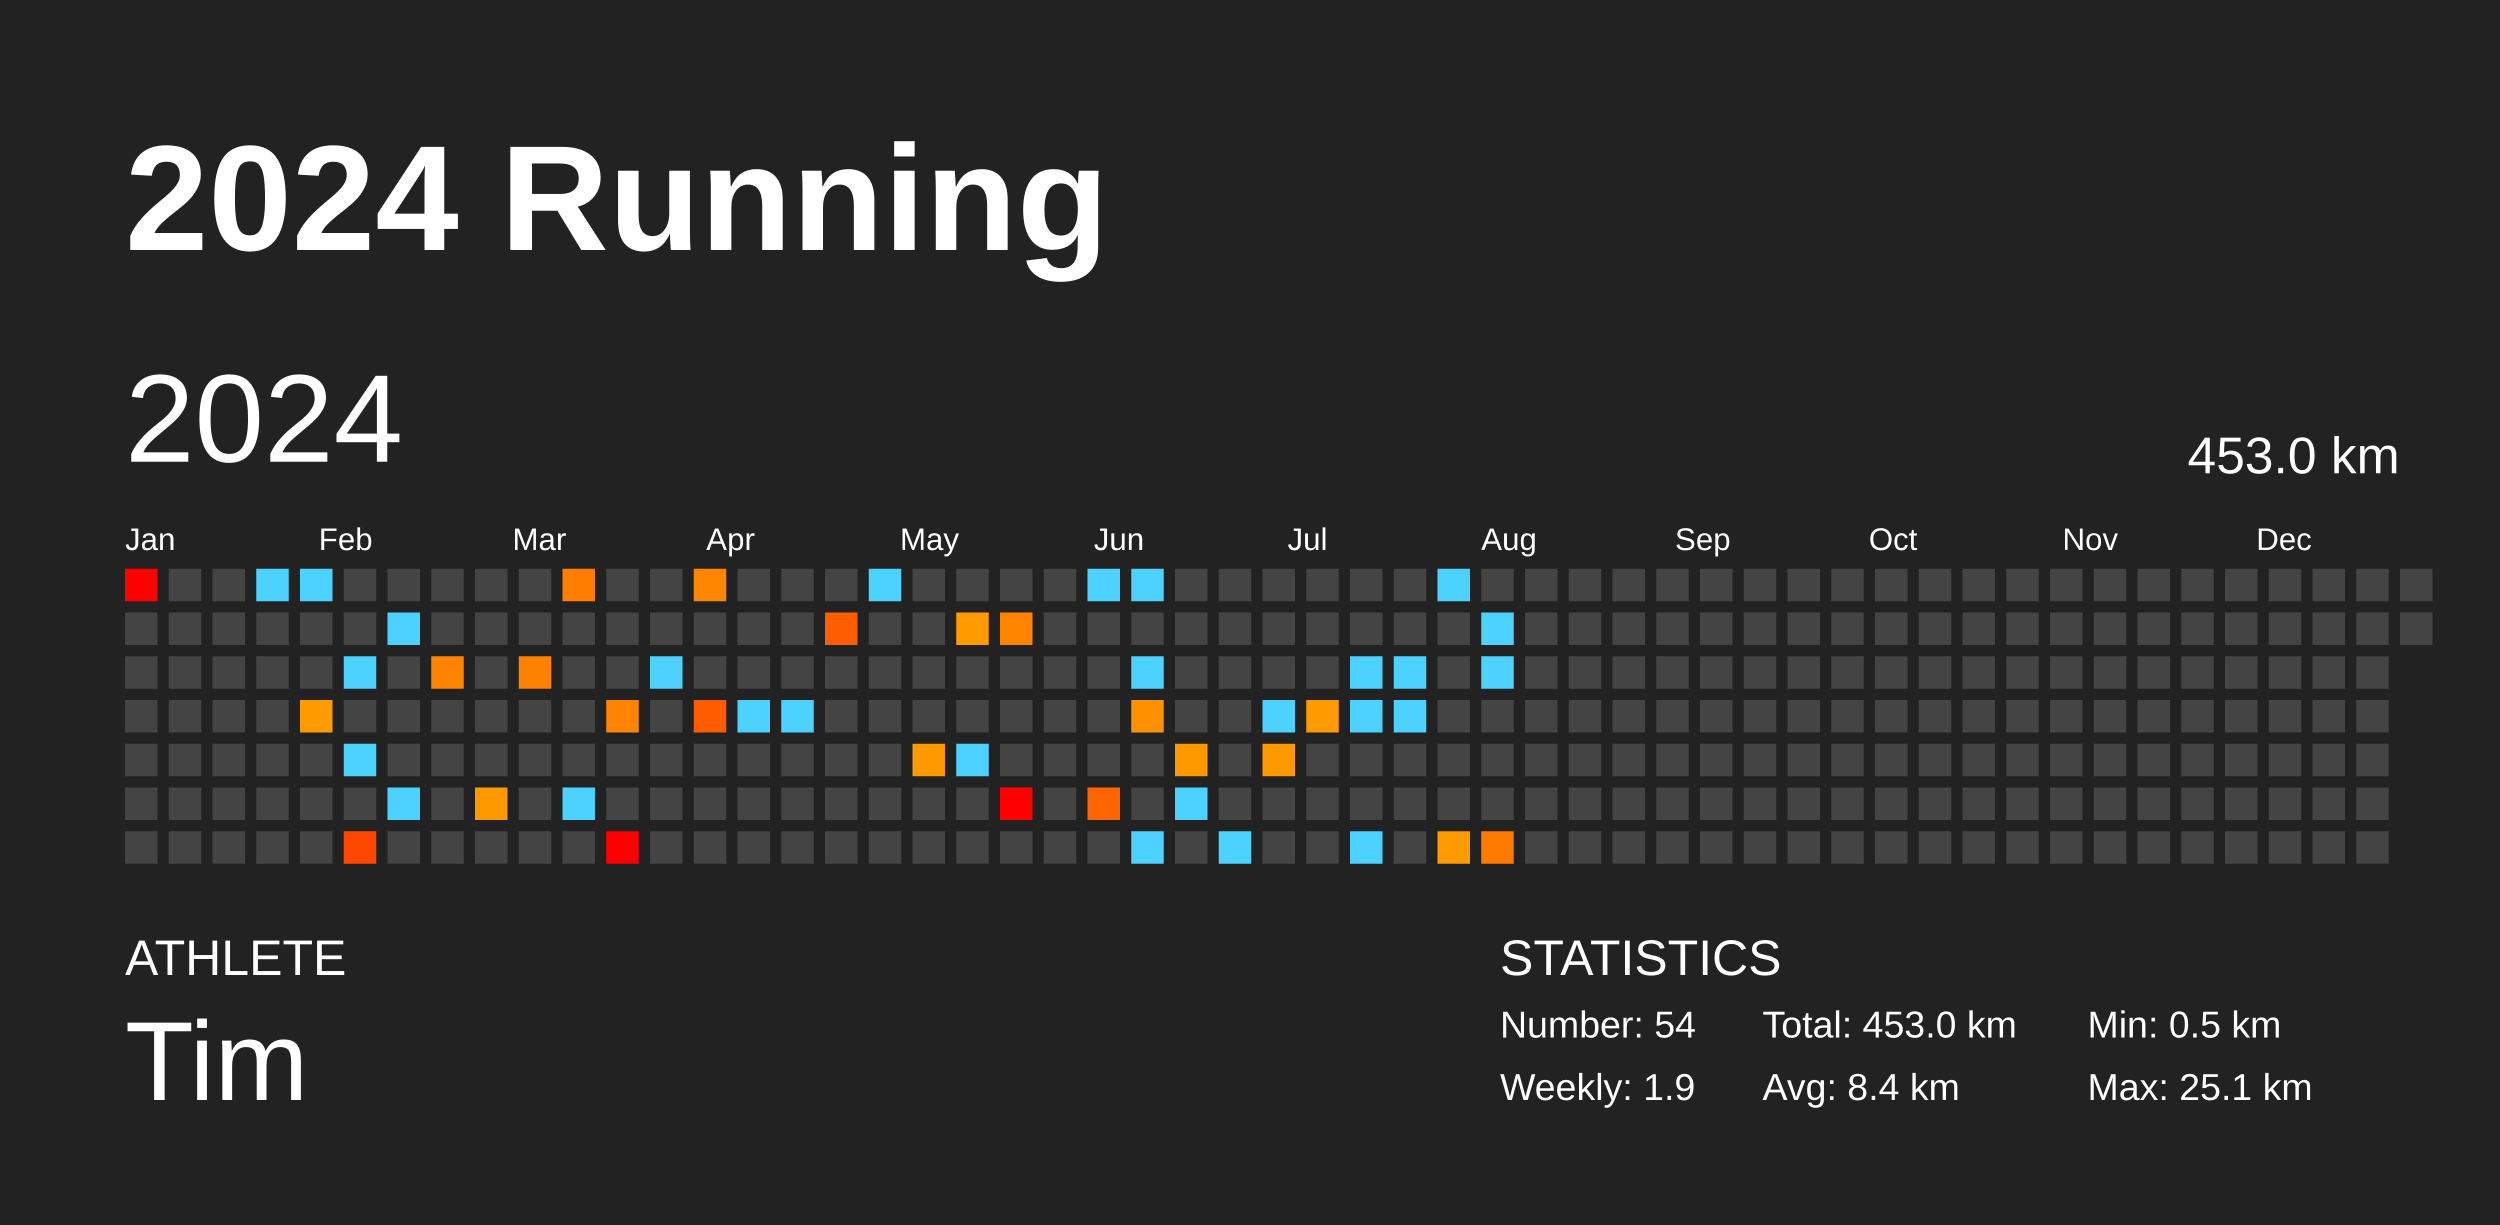
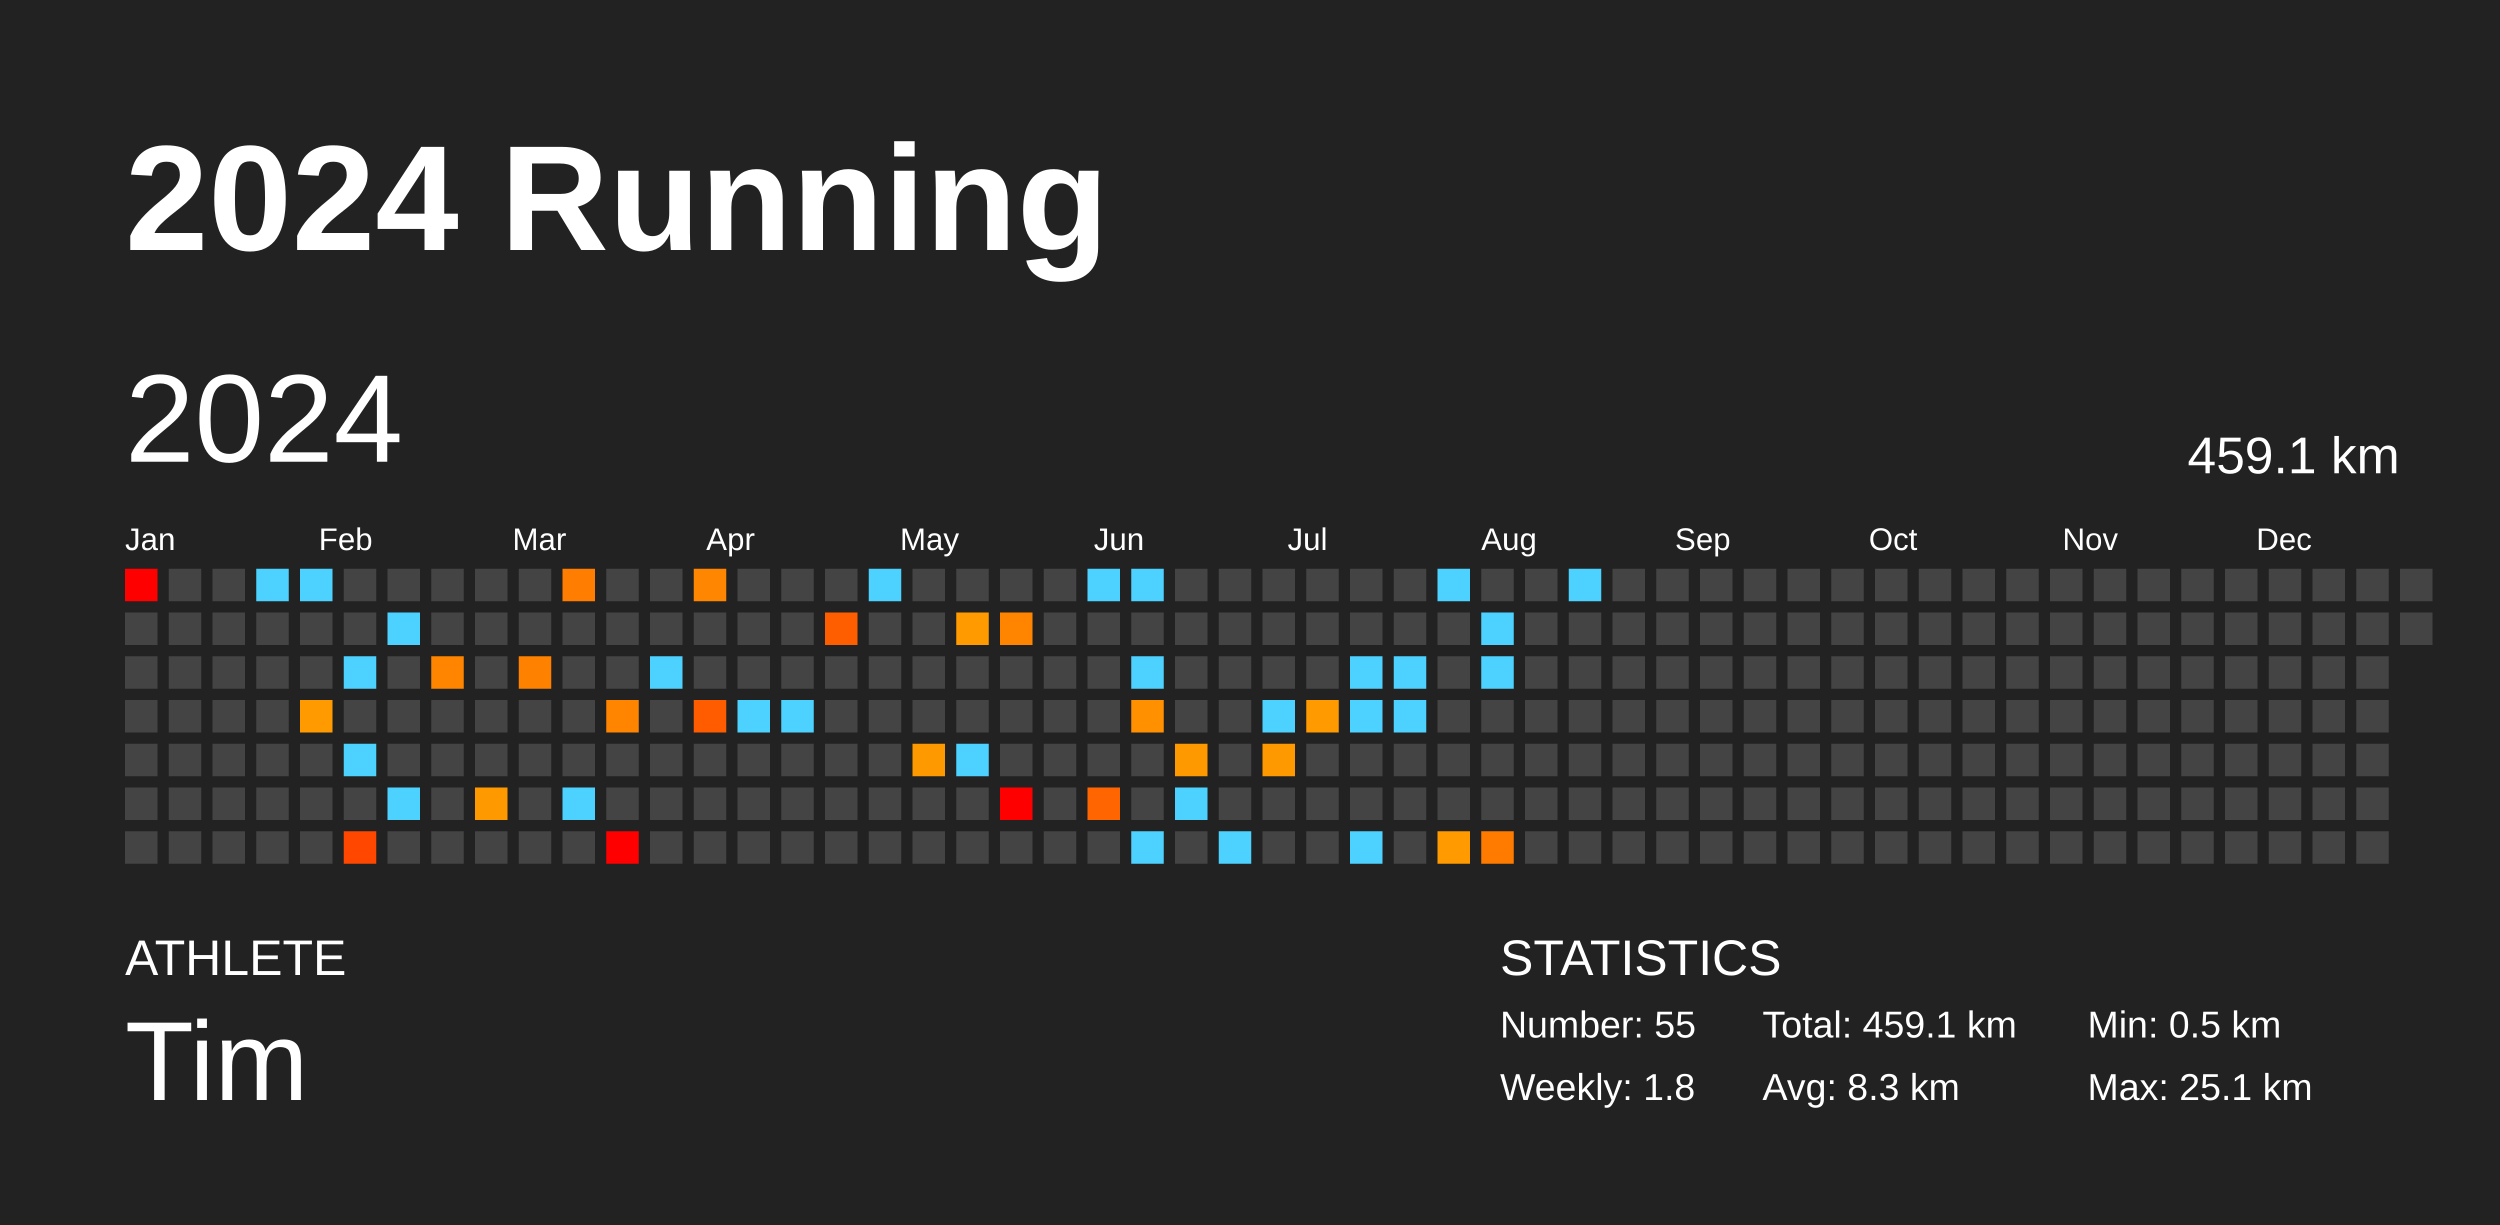
<svg xmlns="http://www.w3.org/2000/svg" baseProfile="full" height="98mm" version="1.1" viewBox="0,0,200,98" width="200mm">
  <defs />
  <rect fill="#222222" height="98" width="200" x="0" y="0" />
  <text fill="#FFFFFF" style="font-size:12px; font-family:Arial; font-weight:bold;" x="10" y="20">2024 Running</text>
  <text fill="#FFFFFF" style="font-size:4px; font-family:Arial" x="10" y="78">ATHLETE</text>
  <text fill="#FFFFFF" style="font-size:9px; font-family:Arial" x="10" y="88">Tim</text>
  <text fill="#FFFFFF" style="font-size:4px; font-family:Arial" x="120" y="78">STATISTICS</text>
-   <text fill="#FFFFFF" style="font-size:3px; font-family:Arial" x="120" y="83">Number: 54</text>
-   <text fill="#FFFFFF" style="font-size:3px; font-family:Arial" x="120" y="88">Weekly: 1.9</text>
-   <text fill="#FFFFFF" style="font-size:3px; font-family:Arial" x="141" y="83">Total: 453.0 km</text>
-   <text fill="#FFFFFF" style="font-size:3px; font-family:Arial" x="141" y="88">Avg: 8.4 km</text>
+   <text fill="#FFFFFF" style="font-size:3px; font-family:Arial" x="120" y="83">Number: 55</text>
+   <text fill="#FFFFFF" style="font-size:3px; font-family:Arial" x="120" y="88">Weekly: 1.8</text>
+   <text fill="#FFFFFF" style="font-size:3px; font-family:Arial" x="141" y="83">Total: 459.1 km</text>
+   <text fill="#FFFFFF" style="font-size:3px; font-family:Arial" x="141" y="88">Avg: 8.3 km</text>
  <text fill="#FFFFFF" style="font-size:3px; font-family:Arial" x="167" y="83">Min: 0.5 km</text>
  <text fill="#FFFFFF" style="font-size:3px; font-family:Arial" x="167" y="88">Max: 25.1 km</text>
  <text dominant-baseline="hanging" fill="#FFFFFF" style="font-size:10.0px; font-family:Arial;" x="10" y="30">2024</text>
-   <text dominant-baseline="hanging" fill="#FFFFFF" style="font-size:4.125px; font-family:Arial;" x="175" y="35">453.0 km</text>
+   <text dominant-baseline="hanging" fill="#FFFFFF" style="font-size:4.125px; font-family:Arial;" x="175" y="35">459.1 km</text>
  <text fill="#FFFFFF" style="font-size:2.5px; font-family:Arial" x="10.0" y="44">Jan</text>
  <text fill="#FFFFFF" style="font-size:2.5px; font-family:Arial" x="25.5" y="44">Feb</text>
  <text fill="#FFFFFF" style="font-size:2.5px; font-family:Arial" x="41.0" y="44">Mar</text>
  <text fill="#FFFFFF" style="font-size:2.5px; font-family:Arial" x="56.5" y="44">Apr</text>
  <text fill="#FFFFFF" style="font-size:2.5px; font-family:Arial" x="72.0" y="44">May</text>
  <text fill="#FFFFFF" style="font-size:2.5px; font-family:Arial" x="87.5" y="44">Jun</text>
  <text fill="#FFFFFF" style="font-size:2.5px; font-family:Arial" x="103.0" y="44">Jul</text>
  <text fill="#FFFFFF" style="font-size:2.5px; font-family:Arial" x="118.5" y="44">Aug</text>
  <text fill="#FFFFFF" style="font-size:2.5px; font-family:Arial" x="134.0" y="44">Sep</text>
  <text fill="#FFFFFF" style="font-size:2.5px; font-family:Arial" x="149.5" y="44">Oct</text>
  <text fill="#FFFFFF" style="font-size:2.5px; font-family:Arial" x="165.0" y="44">Nov</text>
  <text fill="#FFFFFF" style="font-size:2.5px; font-family:Arial" x="180.5" y="44">Dec</text>
  <rect fill="red" height="2.6" width="2.6" x="10.0" y="45.5" />
  <rect fill="#444444" height="2.6" width="2.6" x="10.0" y="49.0" />
  <rect fill="#444444" height="2.6" width="2.6" x="10.0" y="52.5" />
  <rect fill="#444444" height="2.6" width="2.6" x="10.0" y="56.0" />
  <rect fill="#444444" height="2.6" width="2.6" x="10.0" y="59.5" />
  <rect fill="#444444" height="2.6" width="2.6" x="10.0" y="63.0" />
  <rect fill="#444444" height="2.6" width="2.6" x="10.0" y="66.5" />
  <rect fill="#444444" height="2.6" width="2.6" x="13.5" y="45.5" />
  <rect fill="#444444" height="2.6" width="2.6" x="13.5" y="49.0" />
  <rect fill="#444444" height="2.6" width="2.6" x="13.5" y="52.5" />
  <rect fill="#444444" height="2.6" width="2.6" x="13.5" y="56.0" />
  <rect fill="#444444" height="2.6" width="2.6" x="13.5" y="59.5" />
  <rect fill="#444444" height="2.6" width="2.6" x="13.5" y="63.0" />
  <rect fill="#444444" height="2.6" width="2.6" x="13.5" y="66.5" />
  <rect fill="#444444" height="2.6" width="2.6" x="17.0" y="45.5" />
  <rect fill="#444444" height="2.6" width="2.6" x="17.0" y="49.0" />
  <rect fill="#444444" height="2.6" width="2.6" x="17.0" y="52.5" />
  <rect fill="#444444" height="2.6" width="2.6" x="17.0" y="56.0" />
  <rect fill="#444444" height="2.6" width="2.6" x="17.0" y="59.5" />
  <rect fill="#444444" height="2.6" width="2.6" x="17.0" y="63.0" />
  <rect fill="#444444" height="2.6" width="2.6" x="17.0" y="66.5" />
  <rect fill="#4dd2ff" height="2.6" width="2.6" x="20.5" y="45.5" />
  <rect fill="#444444" height="2.6" width="2.6" x="20.5" y="49.0" />
  <rect fill="#444444" height="2.6" width="2.6" x="20.5" y="52.5" />
  <rect fill="#444444" height="2.6" width="2.6" x="20.5" y="56.0" />
  <rect fill="#444444" height="2.6" width="2.6" x="20.5" y="59.5" />
  <rect fill="#444444" height="2.6" width="2.6" x="20.5" y="63.0" />
  <rect fill="#444444" height="2.6" width="2.6" x="20.5" y="66.5" />
  <rect fill="#4dd2ff" height="2.6" width="2.6" x="24.0" y="45.5" />
  <rect fill="#444444" height="2.6" width="2.6" x="24.0" y="49.0" />
  <rect fill="#444444" height="2.6" width="2.6" x="24.0" y="52.5" />
  <rect fill="#ff9b00" height="2.6" width="2.6" x="24.0" y="56.0" />
  <rect fill="#444444" height="2.6" width="2.6" x="24.0" y="59.5" />
  <rect fill="#444444" height="2.6" width="2.6" x="24.0" y="63.0" />
  <rect fill="#444444" height="2.6" width="2.6" x="24.0" y="66.5" />
  <rect fill="#444444" height="2.6" width="2.6" x="27.5" y="45.5" />
  <rect fill="#444444" height="2.6" width="2.6" x="27.5" y="49.0" />
  <rect fill="#4dd2ff" height="2.6" width="2.6" x="27.5" y="52.5" />
  <rect fill="#444444" height="2.6" width="2.6" x="27.5" y="56.0" />
  <rect fill="#4dd2ff" height="2.6" width="2.6" x="27.5" y="59.5" />
  <rect fill="#444444" height="2.6" width="2.6" x="27.5" y="63.0" />
  <rect fill="#ff4700" height="2.6" width="2.6" x="27.5" y="66.5" />
  <rect fill="#444444" height="2.6" width="2.6" x="31.0" y="45.5" />
  <rect fill="#4dd2ff" height="2.6" width="2.6" x="31.0" y="49.0" />
  <rect fill="#444444" height="2.6" width="2.6" x="31.0" y="52.5" />
  <rect fill="#444444" height="2.6" width="2.6" x="31.0" y="56.0" />
  <rect fill="#444444" height="2.6" width="2.6" x="31.0" y="59.5" />
  <rect fill="#4dd2ff" height="2.6" width="2.6" x="31.0" y="63.0" />
  <rect fill="#444444" height="2.6" width="2.6" x="31.0" y="66.5" />
  <rect fill="#444444" height="2.6" width="2.6" x="34.5" y="45.5" />
  <rect fill="#444444" height="2.6" width="2.6" x="34.5" y="49.0" />
  <rect fill="#ff8500" height="2.6" width="2.6" x="34.5" y="52.5" />
  <rect fill="#444444" height="2.6" width="2.6" x="34.5" y="56.0" />
  <rect fill="#444444" height="2.6" width="2.6" x="34.5" y="59.5" />
  <rect fill="#444444" height="2.6" width="2.6" x="34.5" y="63.0" />
  <rect fill="#444444" height="2.6" width="2.6" x="34.5" y="66.5" />
  <rect fill="#444444" height="2.6" width="2.6" x="38.0" y="45.5" />
  <rect fill="#444444" height="2.6" width="2.6" x="38.0" y="49.0" />
  <rect fill="#444444" height="2.6" width="2.6" x="38.0" y="52.5" />
  <rect fill="#444444" height="2.6" width="2.6" x="38.0" y="56.0" />
  <rect fill="#444444" height="2.6" width="2.6" x="38.0" y="59.5" />
  <rect fill="#ff9900" height="2.6" width="2.6" x="38.0" y="63.0" />
  <rect fill="#444444" height="2.6" width="2.6" x="38.0" y="66.5" />
  <rect fill="#444444" height="2.6" width="2.6" x="41.5" y="45.5" />
  <rect fill="#444444" height="2.6" width="2.6" x="41.5" y="49.0" />
  <rect fill="#ff8100" height="2.6" width="2.6" x="41.5" y="52.5" />
  <rect fill="#444444" height="2.6" width="2.6" x="41.5" y="56.0" />
  <rect fill="#444444" height="2.6" width="2.6" x="41.5" y="59.5" />
  <rect fill="#444444" height="2.6" width="2.6" x="41.5" y="63.0" />
  <rect fill="#444444" height="2.6" width="2.6" x="41.5" y="66.5" />
  <rect fill="#ff7d00" height="2.6" width="2.6" x="45.0" y="45.5" />
  <rect fill="#444444" height="2.6" width="2.6" x="45.0" y="49.0" />
  <rect fill="#444444" height="2.6" width="2.6" x="45.0" y="52.5" />
  <rect fill="#444444" height="2.6" width="2.6" x="45.0" y="56.0" />
  <rect fill="#444444" height="2.6" width="2.6" x="45.0" y="59.5" />
  <rect fill="#4dd2ff" height="2.6" width="2.6" x="45.0" y="63.0" />
  <rect fill="#444444" height="2.6" width="2.6" x="45.0" y="66.5" />
  <rect fill="#444444" height="2.6" width="2.6" x="48.5" y="45.5" />
  <rect fill="#444444" height="2.6" width="2.6" x="48.5" y="49.0" />
  <rect fill="#444444" height="2.6" width="2.6" x="48.5" y="52.5" />
  <rect fill="#ff8400" height="2.6" width="2.6" x="48.5" y="56.0" />
  <rect fill="#444444" height="2.6" width="2.6" x="48.5" y="59.5" />
  <rect fill="#444444" height="2.6" width="2.6" x="48.5" y="63.0" />
  <rect fill="red" height="2.6" width="2.6" x="48.5" y="66.5" />
  <rect fill="#444444" height="2.6" width="2.6" x="52.0" y="45.5" />
  <rect fill="#444444" height="2.6" width="2.6" x="52.0" y="49.0" />
  <rect fill="#4dd2ff" height="2.6" width="2.6" x="52.0" y="52.5" />
  <rect fill="#444444" height="2.6" width="2.6" x="52.0" y="56.0" />
  <rect fill="#444444" height="2.6" width="2.6" x="52.0" y="59.5" />
  <rect fill="#444444" height="2.6" width="2.6" x="52.0" y="63.0" />
  <rect fill="#444444" height="2.6" width="2.6" x="52.0" y="66.5" />
  <rect fill="#ff8600" height="2.6" width="2.6" x="55.5" y="45.5" />
  <rect fill="#444444" height="2.6" width="2.6" x="55.5" y="49.0" />
  <rect fill="#444444" height="2.6" width="2.6" x="55.5" y="52.5" />
  <rect fill="#ff5c00" height="2.6" width="2.6" x="55.5" y="56.0" />
  <rect fill="#444444" height="2.6" width="2.6" x="55.5" y="59.5" />
  <rect fill="#444444" height="2.6" width="2.6" x="55.5" y="63.0" />
  <rect fill="#444444" height="2.6" width="2.6" x="55.5" y="66.5" />
  <rect fill="#444444" height="2.6" width="2.6" x="59.0" y="45.5" />
  <rect fill="#444444" height="2.6" width="2.6" x="59.0" y="49.0" />
  <rect fill="#444444" height="2.6" width="2.6" x="59.0" y="52.5" />
  <rect fill="#4dd2ff" height="2.6" width="2.6" x="59.0" y="56.0" />
  <rect fill="#444444" height="2.6" width="2.6" x="59.0" y="59.5" />
  <rect fill="#444444" height="2.6" width="2.6" x="59.0" y="63.0" />
  <rect fill="#444444" height="2.6" width="2.6" x="59.0" y="66.5" />
  <rect fill="#444444" height="2.6" width="2.6" x="62.5" y="45.5" />
  <rect fill="#444444" height="2.6" width="2.6" x="62.5" y="49.0" />
  <rect fill="#444444" height="2.6" width="2.6" x="62.5" y="52.5" />
  <rect fill="#4dd2ff" height="2.6" width="2.6" x="62.5" y="56.0" />
  <rect fill="#444444" height="2.6" width="2.6" x="62.5" y="59.5" />
  <rect fill="#444444" height="2.6" width="2.6" x="62.5" y="63.0" />
  <rect fill="#444444" height="2.6" width="2.6" x="62.5" y="66.5" />
  <rect fill="#444444" height="2.6" width="2.6" x="66.0" y="45.5" />
  <rect fill="#ff5e00" height="2.6" width="2.6" x="66.0" y="49.0" />
  <rect fill="#444444" height="2.6" width="2.6" x="66.0" y="52.5" />
  <rect fill="#444444" height="2.6" width="2.6" x="66.0" y="56.0" />
  <rect fill="#444444" height="2.6" width="2.6" x="66.0" y="59.5" />
  <rect fill="#444444" height="2.6" width="2.6" x="66.0" y="63.0" />
  <rect fill="#444444" height="2.6" width="2.6" x="66.0" y="66.5" />
  <rect fill="#4dd2ff" height="2.6" width="2.6" x="69.5" y="45.5" />
  <rect fill="#444444" height="2.6" width="2.6" x="69.5" y="49.0" />
  <rect fill="#444444" height="2.6" width="2.6" x="69.5" y="52.5" />
  <rect fill="#444444" height="2.6" width="2.6" x="69.5" y="56.0" />
  <rect fill="#444444" height="2.6" width="2.6" x="69.5" y="59.5" />
  <rect fill="#444444" height="2.6" width="2.6" x="69.5" y="63.0" />
  <rect fill="#444444" height="2.6" width="2.6" x="69.5" y="66.5" />
  <rect fill="#444444" height="2.6" width="2.6" x="73.0" y="45.5" />
  <rect fill="#444444" height="2.6" width="2.6" x="73.0" y="49.0" />
  <rect fill="#444444" height="2.6" width="2.6" x="73.0" y="52.5" />
  <rect fill="#444444" height="2.6" width="2.6" x="73.0" y="56.0" />
  <rect fill="#ff9900" height="2.6" width="2.6" x="73.0" y="59.5" />
  <rect fill="#444444" height="2.6" width="2.6" x="73.0" y="63.0" />
  <rect fill="#444444" height="2.6" width="2.6" x="73.0" y="66.5" />
  <rect fill="#444444" height="2.6" width="2.6" x="76.5" y="45.5" />
  <rect fill="#ff9b00" height="2.6" width="2.6" x="76.5" y="49.0" />
  <rect fill="#444444" height="2.6" width="2.6" x="76.5" y="52.5" />
  <rect fill="#444444" height="2.6" width="2.6" x="76.5" y="56.0" />
  <rect fill="#4dd2ff" height="2.6" width="2.6" x="76.5" y="59.5" />
  <rect fill="#444444" height="2.6" width="2.6" x="76.5" y="63.0" />
  <rect fill="#444444" height="2.6" width="2.6" x="76.5" y="66.5" />
  <rect fill="#444444" height="2.6" width="2.6" x="80.0" y="45.5" />
  <rect fill="#ff8500" height="2.6" width="2.6" x="80.0" y="49.0" />
  <rect fill="#444444" height="2.6" width="2.6" x="80.0" y="52.5" />
  <rect fill="#444444" height="2.6" width="2.6" x="80.0" y="56.0" />
  <rect fill="#444444" height="2.6" width="2.6" x="80.0" y="59.5" />
  <rect fill="red" height="2.6" width="2.6" x="80.0" y="63.0" />
  <rect fill="#444444" height="2.6" width="2.6" x="80.0" y="66.5" />
  <rect fill="#444444" height="2.6" width="2.6" x="83.5" y="45.5" />
  <rect fill="#444444" height="2.6" width="2.6" x="83.5" y="49.0" />
  <rect fill="#444444" height="2.6" width="2.6" x="83.5" y="52.5" />
  <rect fill="#444444" height="2.6" width="2.6" x="83.5" y="56.0" />
  <rect fill="#444444" height="2.6" width="2.6" x="83.5" y="59.5" />
  <rect fill="#444444" height="2.6" width="2.6" x="83.5" y="63.0" />
  <rect fill="#444444" height="2.6" width="2.6" x="83.5" y="66.5" />
  <rect fill="#4dd2ff" height="2.6" width="2.6" x="87.0" y="45.5" />
  <rect fill="#444444" height="2.6" width="2.6" x="87.0" y="49.0" />
  <rect fill="#444444" height="2.6" width="2.6" x="87.0" y="52.5" />
  <rect fill="#444444" height="2.6" width="2.6" x="87.0" y="56.0" />
  <rect fill="#444444" height="2.6" width="2.6" x="87.0" y="59.5" />
  <rect fill="#ff6500" height="2.6" width="2.6" x="87.0" y="63.0" />
  <rect fill="#444444" height="2.6" width="2.6" x="87.0" y="66.5" />
  <rect fill="#4dd2ff" height="2.6" width="2.6" x="90.5" y="45.5" />
  <rect fill="#444444" height="2.6" width="2.6" x="90.5" y="49.0" />
  <rect fill="#4dd2ff" height="2.6" width="2.6" x="90.5" y="52.5" />
  <rect fill="#ff9000" height="2.6" width="2.6" x="90.5" y="56.0" />
  <rect fill="#444444" height="2.6" width="2.6" x="90.5" y="59.5" />
  <rect fill="#444444" height="2.6" width="2.6" x="90.5" y="63.0" />
  <rect fill="#4dd2ff" height="2.6" width="2.6" x="90.5" y="66.5" />
  <rect fill="#444444" height="2.6" width="2.6" x="94.0" y="45.5" />
  <rect fill="#444444" height="2.6" width="2.6" x="94.0" y="49.0" />
  <rect fill="#444444" height="2.6" width="2.6" x="94.0" y="52.5" />
  <rect fill="#444444" height="2.6" width="2.6" x="94.0" y="56.0" />
  <rect fill="#ff9900" height="2.6" width="2.6" x="94.0" y="59.5" />
  <rect fill="#4dd2ff" height="2.6" width="2.6" x="94.0" y="63.0" />
  <rect fill="#444444" height="2.6" width="2.6" x="94.0" y="66.5" />
  <rect fill="#444444" height="2.6" width="2.6" x="97.5" y="45.5" />
  <rect fill="#444444" height="2.6" width="2.6" x="97.5" y="49.0" />
  <rect fill="#444444" height="2.6" width="2.6" x="97.5" y="52.5" />
  <rect fill="#444444" height="2.6" width="2.6" x="97.5" y="56.0" />
  <rect fill="#444444" height="2.6" width="2.6" x="97.5" y="59.5" />
  <rect fill="#444444" height="2.6" width="2.6" x="97.5" y="63.0" />
  <rect fill="#4dd2ff" height="2.6" width="2.6" x="97.5" y="66.5" />
  <rect fill="#444444" height="2.6" width="2.6" x="101.0" y="45.5" />
  <rect fill="#444444" height="2.6" width="2.6" x="101.0" y="49.0" />
  <rect fill="#444444" height="2.6" width="2.6" x="101.0" y="52.5" />
  <rect fill="#4dd2ff" height="2.6" width="2.6" x="101.0" y="56.0" />
  <rect fill="#ff9900" height="2.6" width="2.6" x="101.0" y="59.5" />
  <rect fill="#444444" height="2.6" width="2.6" x="101.0" y="63.0" />
  <rect fill="#444444" height="2.6" width="2.6" x="101.0" y="66.5" />
  <rect fill="#444444" height="2.6" width="2.6" x="104.5" y="45.5" />
  <rect fill="#444444" height="2.6" width="2.6" x="104.5" y="49.0" />
  <rect fill="#444444" height="2.6" width="2.6" x="104.5" y="52.5" />
  <rect fill="#ff9a00" height="2.6" width="2.6" x="104.5" y="56.0" />
  <rect fill="#444444" height="2.6" width="2.6" x="104.5" y="59.5" />
  <rect fill="#444444" height="2.6" width="2.6" x="104.5" y="63.0" />
  <rect fill="#444444" height="2.6" width="2.6" x="104.5" y="66.5" />
  <rect fill="#444444" height="2.6" width="2.6" x="108.0" y="45.5" />
  <rect fill="#444444" height="2.6" width="2.6" x="108.0" y="49.0" />
  <rect fill="#4dd2ff" height="2.6" width="2.6" x="108.0" y="52.5" />
  <rect fill="#4dd2ff" height="2.6" width="2.6" x="108.0" y="56.0" />
  <rect fill="#444444" height="2.6" width="2.6" x="108.0" y="59.5" />
  <rect fill="#444444" height="2.6" width="2.6" x="108.0" y="63.0" />
  <rect fill="#4dd2ff" height="2.6" width="2.6" x="108.0" y="66.5" />
  <rect fill="#444444" height="2.6" width="2.6" x="111.5" y="45.5" />
  <rect fill="#444444" height="2.6" width="2.6" x="111.5" y="49.0" />
  <rect fill="#4dd2ff" height="2.6" width="2.6" x="111.5" y="52.5" />
  <rect fill="#4dd2ff" height="2.6" width="2.6" x="111.5" y="56.0" />
  <rect fill="#444444" height="2.6" width="2.6" x="111.5" y="59.5" />
  <rect fill="#444444" height="2.6" width="2.6" x="111.5" y="63.0" />
  <rect fill="#444444" height="2.6" width="2.6" x="111.5" y="66.5" />
  <rect fill="#4dd2ff" height="2.6" width="2.6" x="115.0" y="45.5" />
  <rect fill="#444444" height="2.6" width="2.6" x="115.0" y="49.0" />
  <rect fill="#444444" height="2.6" width="2.6" x="115.0" y="52.5" />
  <rect fill="#444444" height="2.6" width="2.6" x="115.0" y="56.0" />
  <rect fill="#444444" height="2.6" width="2.6" x="115.0" y="59.5" />
  <rect fill="#444444" height="2.6" width="2.6" x="115.0" y="63.0" />
  <rect fill="#ff9a00" height="2.6" width="2.6" x="115.0" y="66.5" />
  <rect fill="#444444" height="2.6" width="2.6" x="118.5" y="45.5" />
  <rect fill="#4dd2ff" height="2.6" width="2.6" x="118.5" y="49.0" />
  <rect fill="#4dd2ff" height="2.6" width="2.6" x="118.5" y="52.5" />
  <rect fill="#444444" height="2.6" width="2.6" x="118.5" y="56.0" />
  <rect fill="#444444" height="2.6" width="2.6" x="118.5" y="59.5" />
  <rect fill="#444444" height="2.6" width="2.6" x="118.5" y="63.0" />
  <rect fill="#ff7b00" height="2.6" width="2.6" x="118.5" y="66.5" />
  <rect fill="#444444" height="2.6" width="2.6" x="122.0" y="45.5" />
  <rect fill="#444444" height="2.6" width="2.6" x="122.0" y="49.0" />
  <rect fill="#444444" height="2.6" width="2.6" x="122.0" y="52.5" />
  <rect fill="#444444" height="2.6" width="2.6" x="122.0" y="56.0" />
  <rect fill="#444444" height="2.6" width="2.6" x="122.0" y="59.5" />
  <rect fill="#444444" height="2.6" width="2.6" x="122.0" y="63.0" />
  <rect fill="#444444" height="2.6" width="2.6" x="122.0" y="66.5" />
-   <rect fill="#444444" height="2.6" width="2.6" x="125.5" y="45.5" />
+   <rect fill="#4dd2ff" height="2.6" width="2.6" x="125.5" y="45.5" />
  <rect fill="#444444" height="2.6" width="2.6" x="125.5" y="49.0" />
  <rect fill="#444444" height="2.6" width="2.6" x="125.5" y="52.5" />
  <rect fill="#444444" height="2.6" width="2.6" x="125.5" y="56.0" />
  <rect fill="#444444" height="2.6" width="2.6" x="125.5" y="59.5" />
  <rect fill="#444444" height="2.6" width="2.6" x="125.5" y="63.0" />
  <rect fill="#444444" height="2.6" width="2.6" x="125.5" y="66.5" />
  <rect fill="#444444" height="2.6" width="2.6" x="129.0" y="45.5" />
  <rect fill="#444444" height="2.6" width="2.6" x="129.0" y="49.0" />
  <rect fill="#444444" height="2.6" width="2.6" x="129.0" y="52.5" />
  <rect fill="#444444" height="2.6" width="2.6" x="129.0" y="56.0" />
  <rect fill="#444444" height="2.6" width="2.6" x="129.0" y="59.5" />
  <rect fill="#444444" height="2.6" width="2.6" x="129.0" y="63.0" />
  <rect fill="#444444" height="2.6" width="2.6" x="129.0" y="66.5" />
  <rect fill="#444444" height="2.6" width="2.6" x="132.5" y="45.5" />
  <rect fill="#444444" height="2.6" width="2.6" x="132.5" y="49.0" />
  <rect fill="#444444" height="2.6" width="2.6" x="132.5" y="52.5" />
  <rect fill="#444444" height="2.6" width="2.6" x="132.5" y="56.0" />
  <rect fill="#444444" height="2.6" width="2.6" x="132.5" y="59.5" />
  <rect fill="#444444" height="2.6" width="2.6" x="132.5" y="63.0" />
  <rect fill="#444444" height="2.6" width="2.6" x="132.5" y="66.5" />
  <rect fill="#444444" height="2.6" width="2.6" x="136.0" y="45.5" />
  <rect fill="#444444" height="2.6" width="2.6" x="136.0" y="49.0" />
  <rect fill="#444444" height="2.6" width="2.6" x="136.0" y="52.5" />
  <rect fill="#444444" height="2.6" width="2.6" x="136.0" y="56.0" />
  <rect fill="#444444" height="2.6" width="2.6" x="136.0" y="59.5" />
  <rect fill="#444444" height="2.6" width="2.6" x="136.0" y="63.0" />
  <rect fill="#444444" height="2.6" width="2.6" x="136.0" y="66.5" />
  <rect fill="#444444" height="2.6" width="2.6" x="139.5" y="45.5" />
  <rect fill="#444444" height="2.6" width="2.6" x="139.5" y="49.0" />
  <rect fill="#444444" height="2.6" width="2.6" x="139.5" y="52.5" />
  <rect fill="#444444" height="2.6" width="2.6" x="139.5" y="56.0" />
  <rect fill="#444444" height="2.6" width="2.6" x="139.5" y="59.5" />
  <rect fill="#444444" height="2.6" width="2.6" x="139.5" y="63.0" />
  <rect fill="#444444" height="2.6" width="2.6" x="139.5" y="66.5" />
  <rect fill="#444444" height="2.6" width="2.6" x="143.0" y="45.5" />
  <rect fill="#444444" height="2.6" width="2.6" x="143.0" y="49.0" />
  <rect fill="#444444" height="2.6" width="2.6" x="143.0" y="52.5" />
  <rect fill="#444444" height="2.6" width="2.6" x="143.0" y="56.0" />
  <rect fill="#444444" height="2.6" width="2.6" x="143.0" y="59.5" />
  <rect fill="#444444" height="2.6" width="2.6" x="143.0" y="63.0" />
  <rect fill="#444444" height="2.6" width="2.6" x="143.0" y="66.5" />
  <rect fill="#444444" height="2.6" width="2.6" x="146.5" y="45.5" />
  <rect fill="#444444" height="2.6" width="2.6" x="146.5" y="49.0" />
  <rect fill="#444444" height="2.6" width="2.6" x="146.5" y="52.5" />
  <rect fill="#444444" height="2.6" width="2.6" x="146.5" y="56.0" />
  <rect fill="#444444" height="2.6" width="2.6" x="146.5" y="59.5" />
  <rect fill="#444444" height="2.6" width="2.6" x="146.5" y="63.0" />
  <rect fill="#444444" height="2.6" width="2.6" x="146.5" y="66.5" />
  <rect fill="#444444" height="2.6" width="2.6" x="150.0" y="45.5" />
  <rect fill="#444444" height="2.6" width="2.6" x="150.0" y="49.0" />
  <rect fill="#444444" height="2.6" width="2.6" x="150.0" y="52.5" />
  <rect fill="#444444" height="2.6" width="2.6" x="150.0" y="56.0" />
  <rect fill="#444444" height="2.6" width="2.6" x="150.0" y="59.5" />
  <rect fill="#444444" height="2.6" width="2.6" x="150.0" y="63.0" />
  <rect fill="#444444" height="2.6" width="2.6" x="150.0" y="66.5" />
  <rect fill="#444444" height="2.6" width="2.6" x="153.5" y="45.5" />
  <rect fill="#444444" height="2.6" width="2.6" x="153.5" y="49.0" />
  <rect fill="#444444" height="2.6" width="2.6" x="153.5" y="52.5" />
  <rect fill="#444444" height="2.6" width="2.6" x="153.5" y="56.0" />
  <rect fill="#444444" height="2.6" width="2.6" x="153.5" y="59.5" />
  <rect fill="#444444" height="2.6" width="2.6" x="153.5" y="63.0" />
  <rect fill="#444444" height="2.6" width="2.6" x="153.5" y="66.5" />
  <rect fill="#444444" height="2.6" width="2.6" x="157.0" y="45.5" />
  <rect fill="#444444" height="2.6" width="2.6" x="157.0" y="49.0" />
  <rect fill="#444444" height="2.6" width="2.6" x="157.0" y="52.5" />
  <rect fill="#444444" height="2.6" width="2.6" x="157.0" y="56.0" />
  <rect fill="#444444" height="2.6" width="2.6" x="157.0" y="59.5" />
  <rect fill="#444444" height="2.6" width="2.6" x="157.0" y="63.0" />
  <rect fill="#444444" height="2.6" width="2.6" x="157.0" y="66.5" />
  <rect fill="#444444" height="2.6" width="2.6" x="160.5" y="45.5" />
  <rect fill="#444444" height="2.6" width="2.6" x="160.5" y="49.0" />
  <rect fill="#444444" height="2.6" width="2.6" x="160.5" y="52.5" />
  <rect fill="#444444" height="2.6" width="2.6" x="160.5" y="56.0" />
  <rect fill="#444444" height="2.6" width="2.6" x="160.5" y="59.5" />
  <rect fill="#444444" height="2.6" width="2.6" x="160.5" y="63.0" />
  <rect fill="#444444" height="2.6" width="2.6" x="160.5" y="66.5" />
  <rect fill="#444444" height="2.6" width="2.6" x="164.0" y="45.5" />
  <rect fill="#444444" height="2.6" width="2.6" x="164.0" y="49.0" />
  <rect fill="#444444" height="2.6" width="2.6" x="164.0" y="52.5" />
  <rect fill="#444444" height="2.6" width="2.6" x="164.0" y="56.0" />
  <rect fill="#444444" height="2.6" width="2.6" x="164.0" y="59.5" />
  <rect fill="#444444" height="2.6" width="2.6" x="164.0" y="63.0" />
  <rect fill="#444444" height="2.6" width="2.6" x="164.0" y="66.5" />
  <rect fill="#444444" height="2.6" width="2.6" x="167.5" y="45.5" />
  <rect fill="#444444" height="2.6" width="2.6" x="167.5" y="49.0" />
  <rect fill="#444444" height="2.6" width="2.6" x="167.5" y="52.5" />
  <rect fill="#444444" height="2.6" width="2.6" x="167.5" y="56.0" />
  <rect fill="#444444" height="2.6" width="2.6" x="167.5" y="59.5" />
  <rect fill="#444444" height="2.6" width="2.6" x="167.5" y="63.0" />
  <rect fill="#444444" height="2.6" width="2.6" x="167.5" y="66.5" />
  <rect fill="#444444" height="2.6" width="2.6" x="171.0" y="45.5" />
  <rect fill="#444444" height="2.6" width="2.6" x="171.0" y="49.0" />
  <rect fill="#444444" height="2.6" width="2.6" x="171.0" y="52.5" />
  <rect fill="#444444" height="2.6" width="2.6" x="171.0" y="56.0" />
  <rect fill="#444444" height="2.6" width="2.6" x="171.0" y="59.5" />
  <rect fill="#444444" height="2.6" width="2.6" x="171.0" y="63.0" />
  <rect fill="#444444" height="2.6" width="2.6" x="171.0" y="66.5" />
  <rect fill="#444444" height="2.6" width="2.6" x="174.5" y="45.5" />
  <rect fill="#444444" height="2.6" width="2.6" x="174.5" y="49.0" />
  <rect fill="#444444" height="2.6" width="2.6" x="174.5" y="52.5" />
  <rect fill="#444444" height="2.6" width="2.6" x="174.5" y="56.0" />
  <rect fill="#444444" height="2.6" width="2.6" x="174.5" y="59.5" />
  <rect fill="#444444" height="2.6" width="2.6" x="174.5" y="63.0" />
  <rect fill="#444444" height="2.6" width="2.6" x="174.5" y="66.5" />
  <rect fill="#444444" height="2.6" width="2.6" x="178.0" y="45.5" />
  <rect fill="#444444" height="2.6" width="2.6" x="178.0" y="49.0" />
  <rect fill="#444444" height="2.6" width="2.6" x="178.0" y="52.5" />
  <rect fill="#444444" height="2.6" width="2.6" x="178.0" y="56.0" />
  <rect fill="#444444" height="2.6" width="2.6" x="178.0" y="59.5" />
  <rect fill="#444444" height="2.6" width="2.6" x="178.0" y="63.0" />
  <rect fill="#444444" height="2.6" width="2.6" x="178.0" y="66.5" />
  <rect fill="#444444" height="2.6" width="2.6" x="181.5" y="45.5" />
  <rect fill="#444444" height="2.6" width="2.6" x="181.5" y="49.0" />
  <rect fill="#444444" height="2.6" width="2.6" x="181.5" y="52.5" />
  <rect fill="#444444" height="2.6" width="2.6" x="181.5" y="56.0" />
  <rect fill="#444444" height="2.6" width="2.6" x="181.5" y="59.5" />
  <rect fill="#444444" height="2.6" width="2.6" x="181.5" y="63.0" />
  <rect fill="#444444" height="2.6" width="2.6" x="181.5" y="66.5" />
  <rect fill="#444444" height="2.6" width="2.6" x="185.0" y="45.5" />
  <rect fill="#444444" height="2.6" width="2.6" x="185.0" y="49.0" />
  <rect fill="#444444" height="2.6" width="2.6" x="185.0" y="52.5" />
  <rect fill="#444444" height="2.6" width="2.6" x="185.0" y="56.0" />
  <rect fill="#444444" height="2.6" width="2.6" x="185.0" y="59.5" />
  <rect fill="#444444" height="2.6" width="2.6" x="185.0" y="63.0" />
  <rect fill="#444444" height="2.6" width="2.6" x="185.0" y="66.5" />
  <rect fill="#444444" height="2.6" width="2.6" x="188.5" y="45.5" />
  <rect fill="#444444" height="2.6" width="2.6" x="188.5" y="49.0" />
  <rect fill="#444444" height="2.6" width="2.6" x="188.5" y="52.5" />
  <rect fill="#444444" height="2.6" width="2.6" x="188.5" y="56.0" />
  <rect fill="#444444" height="2.6" width="2.6" x="188.5" y="59.5" />
  <rect fill="#444444" height="2.6" width="2.6" x="188.5" y="63.0" />
  <rect fill="#444444" height="2.6" width="2.6" x="188.5" y="66.5" />
  <rect fill="#444444" height="2.6" width="2.6" x="192.0" y="45.5" />
  <rect fill="#444444" height="2.6" width="2.6" x="192.0" y="49.0" />
</svg>
